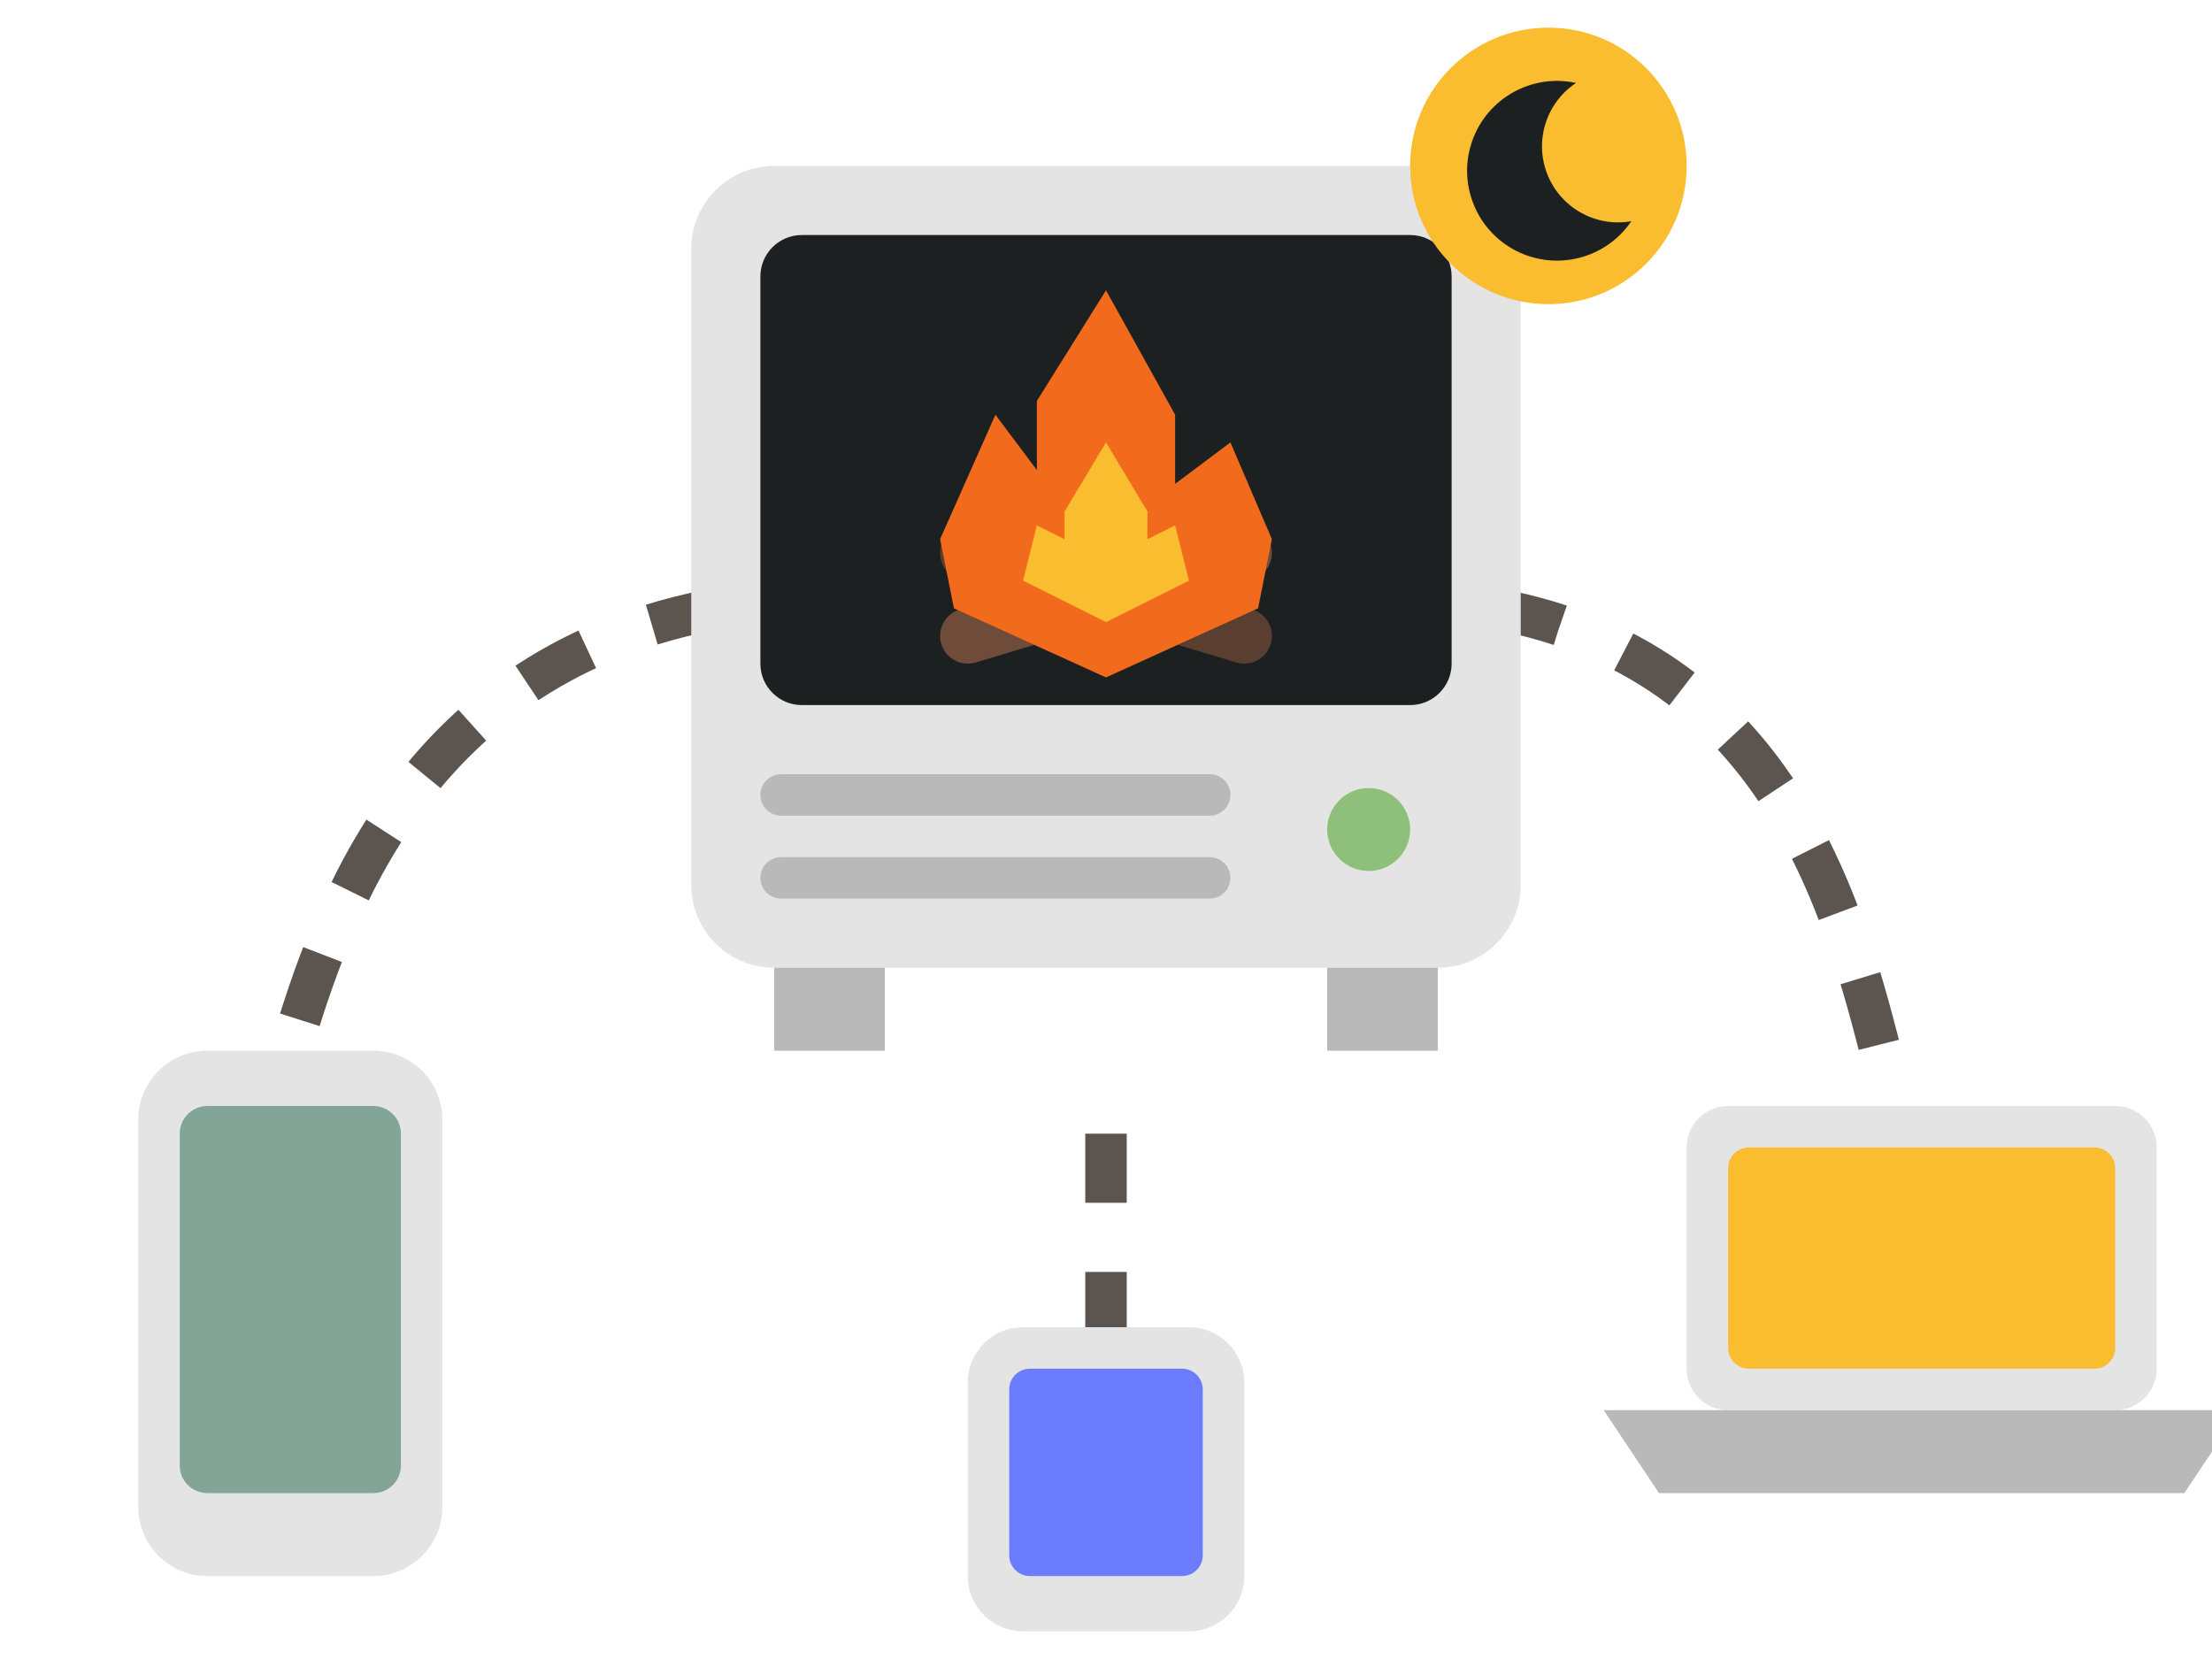
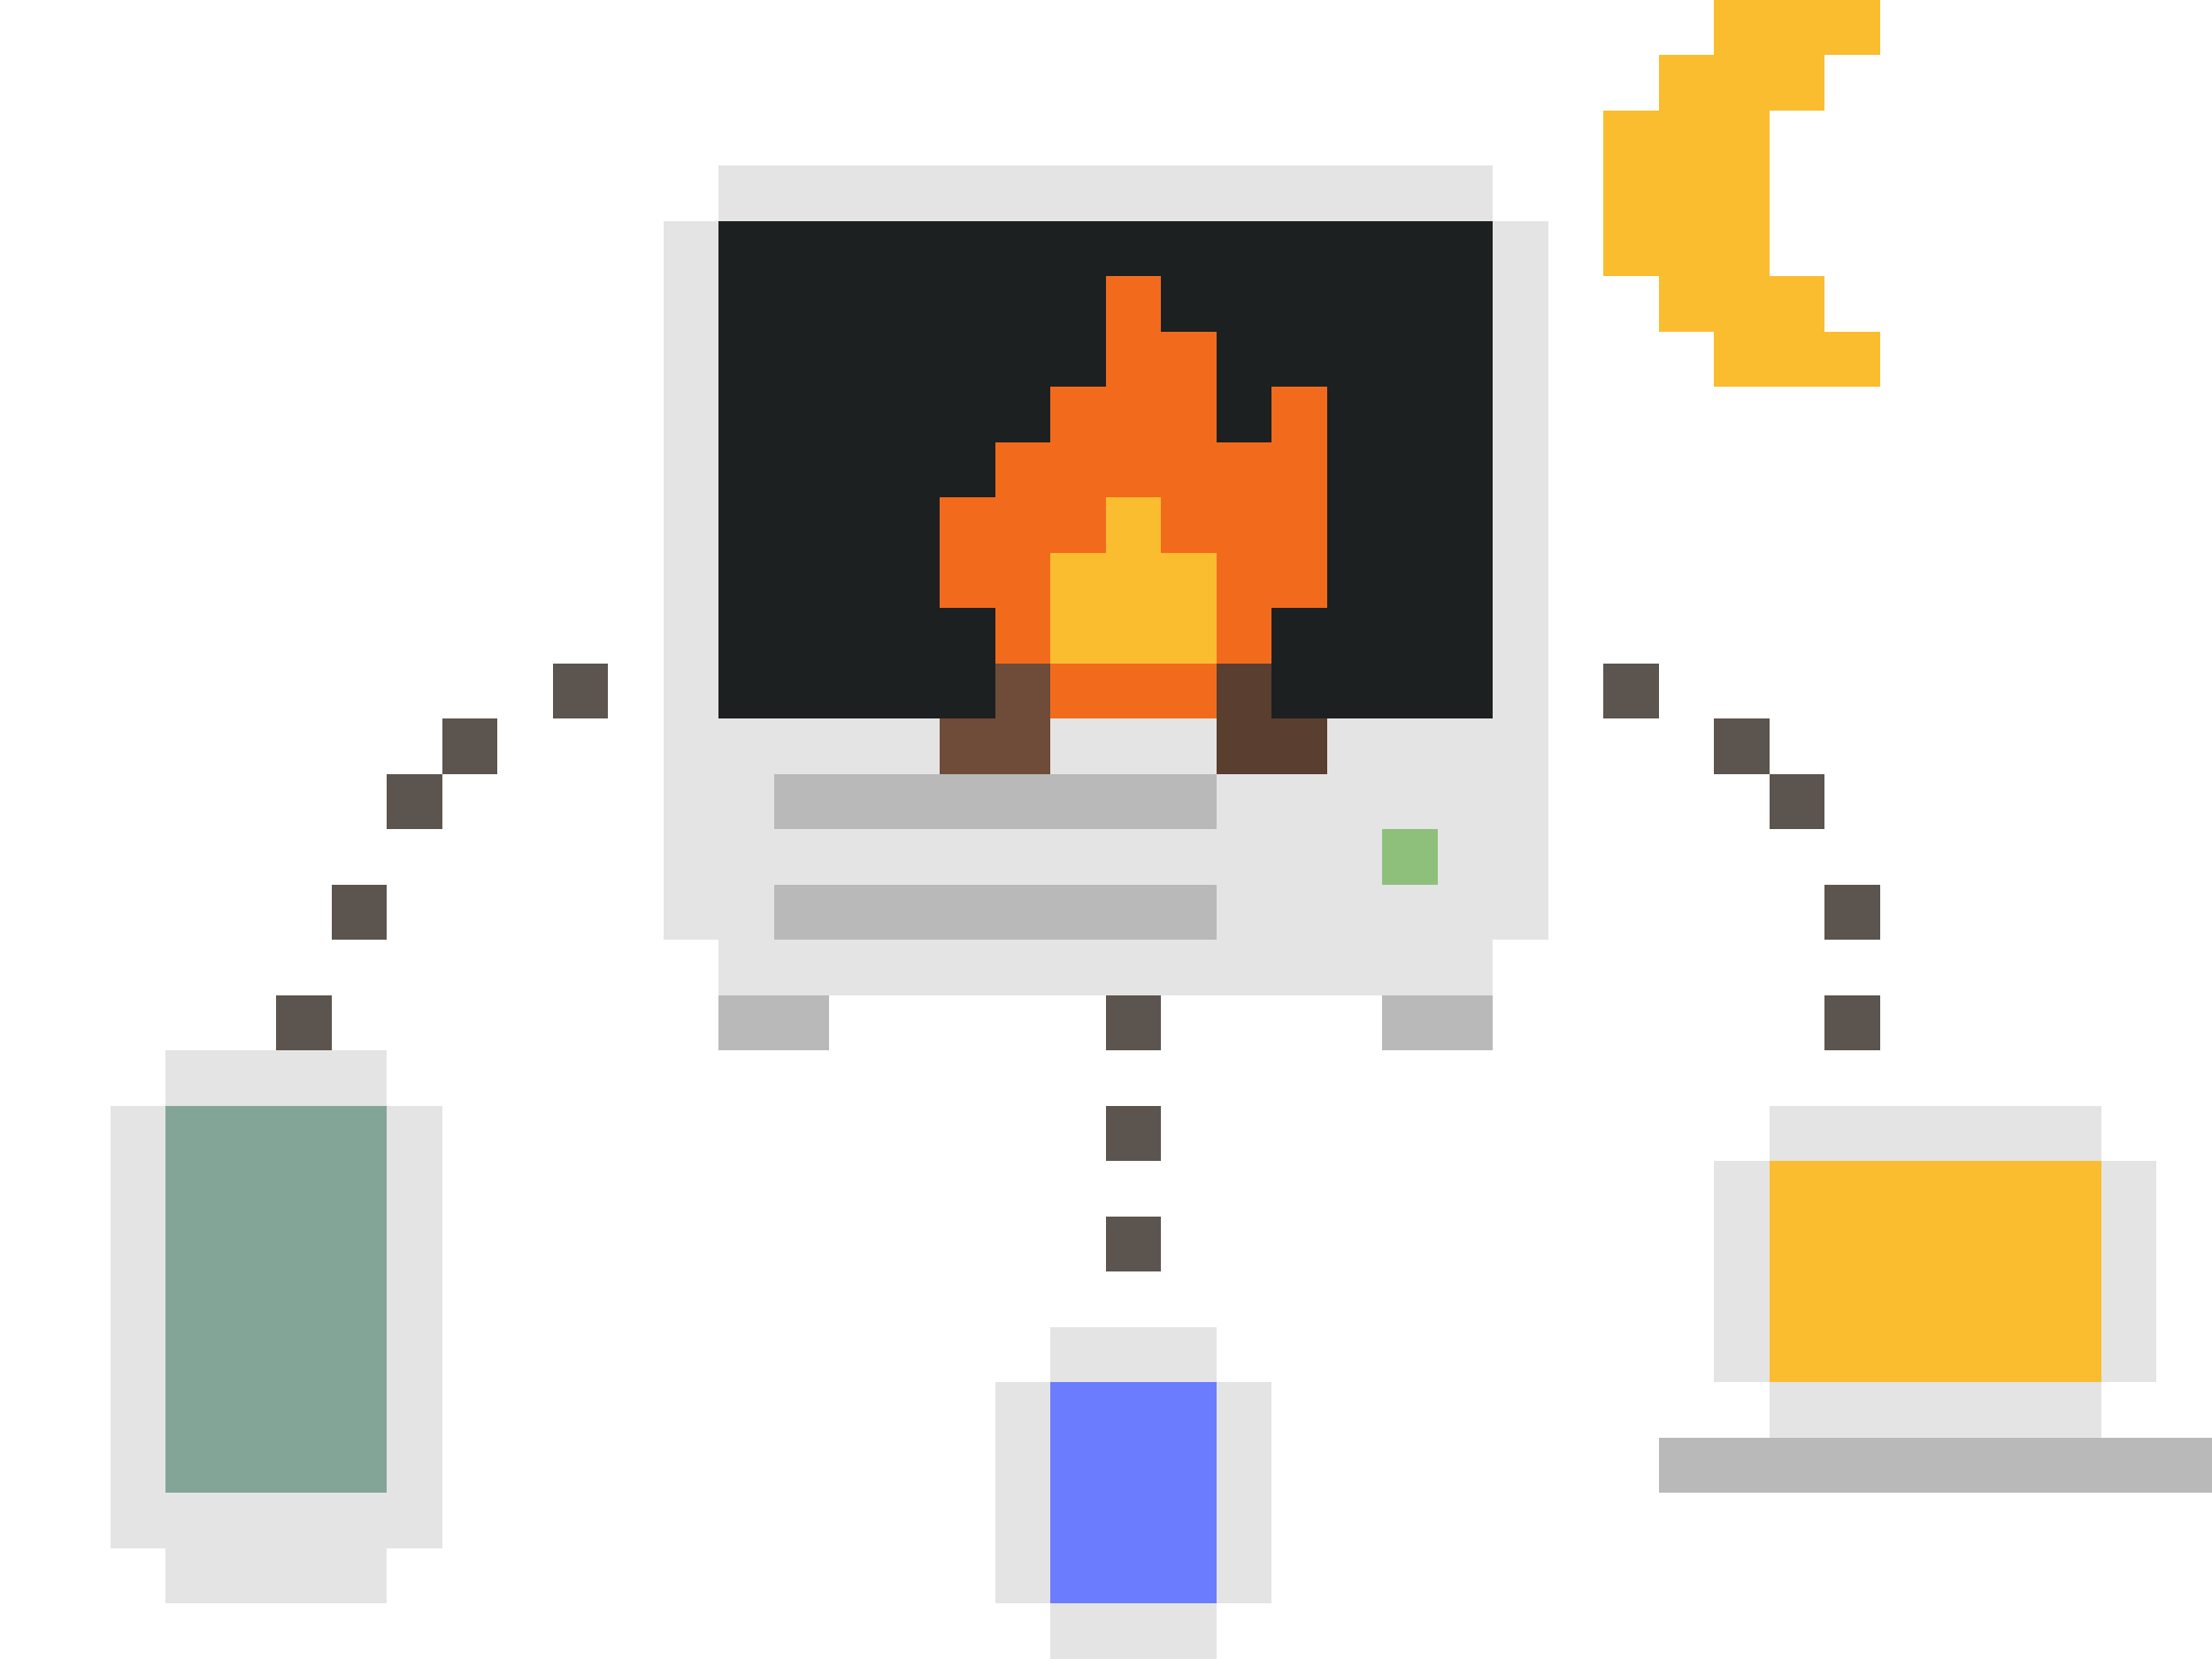
- <svg xmlns="http://www.w3.org/2000/svg" viewBox="0 0 160 120" role="img" aria-labelledby="t">
-   <path d="M52 44C30 48 24 66 21 76M108 44c22 4 26 24 29 36M80 82v14" stroke="#5C544E" stroke-width="3" fill="none" stroke-dasharray="5 5" />
-   <rect x="50" y="12" width="60" height="58" rx="6" fill="#E4E4E4" />
-   <rect x="55" y="17" width="50" height="34" rx="3" fill="#1D2021" />
-   <g stroke-linecap="round">
-     <path d="M70 46l20-6" stroke="#6E4C39" stroke-width="4" />
-     <path d="M70 40l20 6" stroke="#5A3E30" stroke-width="4" />
+ <svg xmlns="http://www.w3.org/2000/svg" viewBox="0 0 40 30" shape-rendering="crispEdges" role="img" aria-labelledby="t">
+   <style>.f{opacity:0;animation:pf 1.2s steps(1,end) infinite}.f0{opacity:1}.f1{animation-delay:-.9s}.f2{animation-delay:-.6s}.f3{animation-delay:-.3s}@keyframes pf{0%{opacity:1}25%{opacity:0}100%{opacity:0}}.pu{animation:pu 3.2s steps(1,end) infinite}@keyframes pu{0%{opacity:1}50%{opacity:.35}}@media (prefers-reduced-motion:reduce){*{animation:none!important}.f,.ec,.wv1,.em{opacity:0}.f0,.eo,.wv0{opacity:1}}</style>
+   <g fill="#FABD2F">
+     <rect x="31" y="0" width="3" height="1" />
+     <rect x="30" y="1" width="3" height="1" />
+     <rect x="29" y="2" width="3" height="3" />
+     <rect x="30" y="5" width="3" height="1" />
+     <rect x="31" y="6" width="3" height="1" />
+     <rect x="32" y="21" width="6" height="4" />
  </g>
-   <path d="M80 21l5 9v5l4-3 3 7-1 5-11 5-11-5-1-5 4-9 3 4v-5z" fill="#F26B1D" />
-   <path d="M80 32l3 5v2l2-1 1 4-6 3-6-3 1-4 2 1v-2z" fill="#FABD2F" />
-   <rect x="55" y="56" width="34" height="3" rx="1.5" fill="#B9B9B9" />
-   <rect x="55" y="62" width="34" height="3" rx="1.5" fill="#B9B9B9" />
-   <circle cx="99" cy="60" r="3" fill="#8EC07C" />
-   <rect x="56" y="70" width="8" height="6" fill="#B9B9B9" />
-   <rect x="96" y="70" width="8" height="6" fill="#B9B9B9" />
-   <circle cx="112" cy="12" r="10" fill="#FABD2F" />
-   <path d="M114 6a6.5 6.5 0 1 0 4 10 5.5 5.5 0 0 1-4-10z" fill="#1D2021" />
-   <rect x="10" y="76" width="22" height="38" rx="5" fill="#E4E4E4" />
-   <rect x="13" y="80" width="16" height="28" rx="2" fill="#83A598" />
-   <rect x="122" y="80" width="34" height="22" rx="3" fill="#E4E4E4" />
-   <rect x="125" y="83" width="28" height="16" rx="1.5" fill="#FABD2F" />
-   <path d="M116 102h46l-4 6h-38z" fill="#B9B9B9" />
-   <rect x="70" y="96" width="20" height="22" rx="4" fill="#E4E4E4" />
-   <rect x="73" y="99" width="14" height="15" rx="1.5" fill="#6C7CFF" />
+   <g fill="#E4E4E4">
+     <rect x="13" y="3" width="14" height="1" />
+     <rect x="12" y="4" width="1" height="9" />
+     <rect x="27" y="4" width="1" height="9" />
+     <rect x="12" y="13" width="5" height="1" />
+     <rect x="19" y="13" width="3" height="1" />
+     <rect x="24" y="13" width="4" height="1" />
+     <rect x="12" y="14" width="2" height="1" />
+     <rect x="22" y="14" width="6" height="1" />
+     <rect x="12" y="15" width="16" height="1" />
+     <rect x="12" y="16" width="2" height="1" />
+     <rect x="22" y="16" width="6" height="1" />
+     <rect x="13" y="17" width="14" height="1" />
+     <rect x="3" y="19" width="4" height="1" />
+     <rect x="2" y="20" width="1" height="7" />
+     <rect x="7" y="20" width="1" height="7" />
+     <rect x="32" y="20" width="6" height="1" />
+     <rect x="31" y="21" width="1" height="4" />
+     <rect x="38" y="21" width="1" height="4" />
+     <rect x="19" y="24" width="3" height="1" />
+     <rect x="18" y="25" width="1" height="4" />
+     <rect x="22" y="25" width="1" height="4" />
+     <rect x="32" y="25" width="6" height="1" />
+     <rect x="2" y="27" width="6" height="1" />
+     <rect x="3" y="28" width="4" height="1" />
+     <rect x="19" y="29" width="3" height="1" />
+   </g>
+   <g fill="#B9B9B9">
+     <rect x="14" y="14" width="8" height="1" />
+     <rect x="14" y="16" width="8" height="1" />
+     <rect x="13" y="18" width="2" height="1" />
+     <rect x="25" y="18" width="2" height="1" />
+     <rect x="30" y="26" width="10" height="1" />
+   </g>
+   <g fill="#5C544E">
+     <rect x="10" y="12" width="1" height="1" />
+     <rect x="29" y="12" width="1" height="1" />
+     <rect x="8" y="13" width="1" height="1" />
+     <rect x="31" y="13" width="1" height="1" />
+     <rect x="7" y="14" width="1" height="1" />
+     <rect x="32" y="14" width="1" height="1" />
+     <rect x="6" y="16" width="1" height="1" />
+     <rect x="33" y="16" width="1" height="1" />
+     <rect x="5" y="18" width="1" height="1" />
+     <rect x="20" y="18" width="1" height="1" />
+     <rect x="33" y="18" width="1" height="1" />
+     <rect x="20" y="20" width="1" height="1" />
+     <rect x="20" y="22" width="1" height="1" />
+   </g>
+   <g fill="#1D2021">
+     <rect x="13" y="4" width="14" height="6" />
+     <rect x="13" y="10" width="4" height="1" />
+     <rect x="19" y="10" width="3" height="1" />
+     <rect x="24" y="10" width="3" height="1" />
+     <rect x="13" y="11" width="5" height="2" />
+     <rect x="23" y="11" width="4" height="2" />
+   </g>
+   <g fill="#5A3E30">
+     <rect x="17" y="10" width="2" height="1" />
+     <rect x="18" y="11" width="2" height="1" />
+     <rect x="21" y="12" width="2" height="1" />
+     <rect x="22" y="13" width="2" height="1" />
+   </g>
+   <g fill="#6E4C39">
+     <rect x="22" y="10" width="2" height="1" />
+     <rect x="20" y="11" width="3" height="1" />
+     <rect x="18" y="12" width="3" height="1" />
+     <rect x="17" y="13" width="2" height="1" />
+   </g>
+   <g fill="#83A598">
+     <rect x="3" y="20" width="4" height="7" />
+   </g>
+   <g fill="#6C7CFF">
+     <rect x="19" y="25" width="3" height="4" />
+   </g>
+   <g class="f f0">
+     <g fill="#F26B1D">
+       <rect x="20" y="5" width="1" height="1" />
+       <rect x="20" y="6" width="2" height="1" />
+       <rect x="19" y="7" width="3" height="1" />
+       <rect x="23" y="7" width="1" height="1" />
+       <rect x="18" y="8" width="6" height="1" />
+       <rect x="17" y="9" width="3" height="1" />
+       <rect x="21" y="9" width="3" height="1" />
+       <rect x="17" y="10" width="2" height="1" />
+       <rect x="22" y="10" width="2" height="1" />
+       <rect x="18" y="11" width="1" height="1" />
+       <rect x="22" y="11" width="1" height="1" />
+       <rect x="19" y="12" width="3" height="1" />
+     </g>
+     <g fill="#FABD2F">
+       <rect x="20" y="9" width="1" height="1" />
+       <rect x="19" y="10" width="3" height="2" />
+     </g>
+   </g>
+   <g class="f f1">
+     <g fill="#F26B1D">
+       <rect x="21" y="5" width="1" height="1" />
+       <rect x="21" y="6" width="3" height="1" />
+       <rect x="19" y="7" width="3" height="1" />
+       <rect x="23" y="7" width="1" height="1" />
+       <rect x="18" y="8" width="6" height="1" />
+       <rect x="17" y="9" width="3" height="1" />
+       <rect x="21" y="9" width="3" height="1" />
+       <rect x="17" y="10" width="2" height="1" />
+       <rect x="22" y="10" width="2" height="1" />
+       <rect x="18" y="11" width="1" height="1" />
+       <rect x="22" y="11" width="1" height="1" />
+       <rect x="19" y="12" width="3" height="1" />
+     </g>
+     <g fill="#FABD2F">
+       <rect x="20" y="9" width="1" height="1" />
+       <rect x="19" y="10" width="3" height="2" />
+     </g>
+   </g>
+   <g class="f f2">
+     <g fill="#F26B1D">
+       <rect x="20" y="4" width="1" height="2" />
+       <rect x="20" y="6" width="2" height="1" />
+       <rect x="19" y="7" width="3" height="1" />
+       <rect x="23" y="7" width="1" height="1" />
+       <rect x="18" y="8" width="6" height="1" />
+       <rect x="17" y="9" width="3" height="1" />
+       <rect x="21" y="9" width="3" height="1" />
+       <rect x="17" y="10" width="2" height="1" />
+       <rect x="22" y="10" width="2" height="1" />
+       <rect x="18" y="11" width="1" height="1" />
+       <rect x="22" y="11" width="1" height="1" />
+       <rect x="19" y="12" width="3" height="1" />
+     </g>
+     <g fill="#FABD2F">
+       <rect x="20" y="9" width="1" height="1" />
+       <rect x="19" y="10" width="3" height="2" />
+     </g>
+   </g>
+   <g class="f f3">
+     <g fill="#F26B1D">
+       <rect x="19" y="5" width="1" height="1" />
+       <rect x="19" y="6" width="2" height="1" />
+       <rect x="19" y="7" width="3" height="1" />
+       <rect x="23" y="7" width="1" height="1" />
+       <rect x="18" y="8" width="6" height="1" />
+       <rect x="17" y="9" width="3" height="1" />
+       <rect x="21" y="9" width="3" height="1" />
+       <rect x="17" y="10" width="2" height="1" />
+       <rect x="22" y="10" width="2" height="1" />
+       <rect x="18" y="11" width="1" height="1" />
+       <rect x="22" y="11" width="1" height="1" />
+       <rect x="19" y="12" width="3" height="1" />
+     </g>
+     <g fill="#FABD2F">
+       <rect x="20" y="9" width="1" height="1" />
+       <rect x="19" y="10" width="3" height="2" />
+     </g>
+   </g>
+   <rect class="pu" x="25" y="15" width="1" height="1" fill="#8EC07C" />
</svg>
